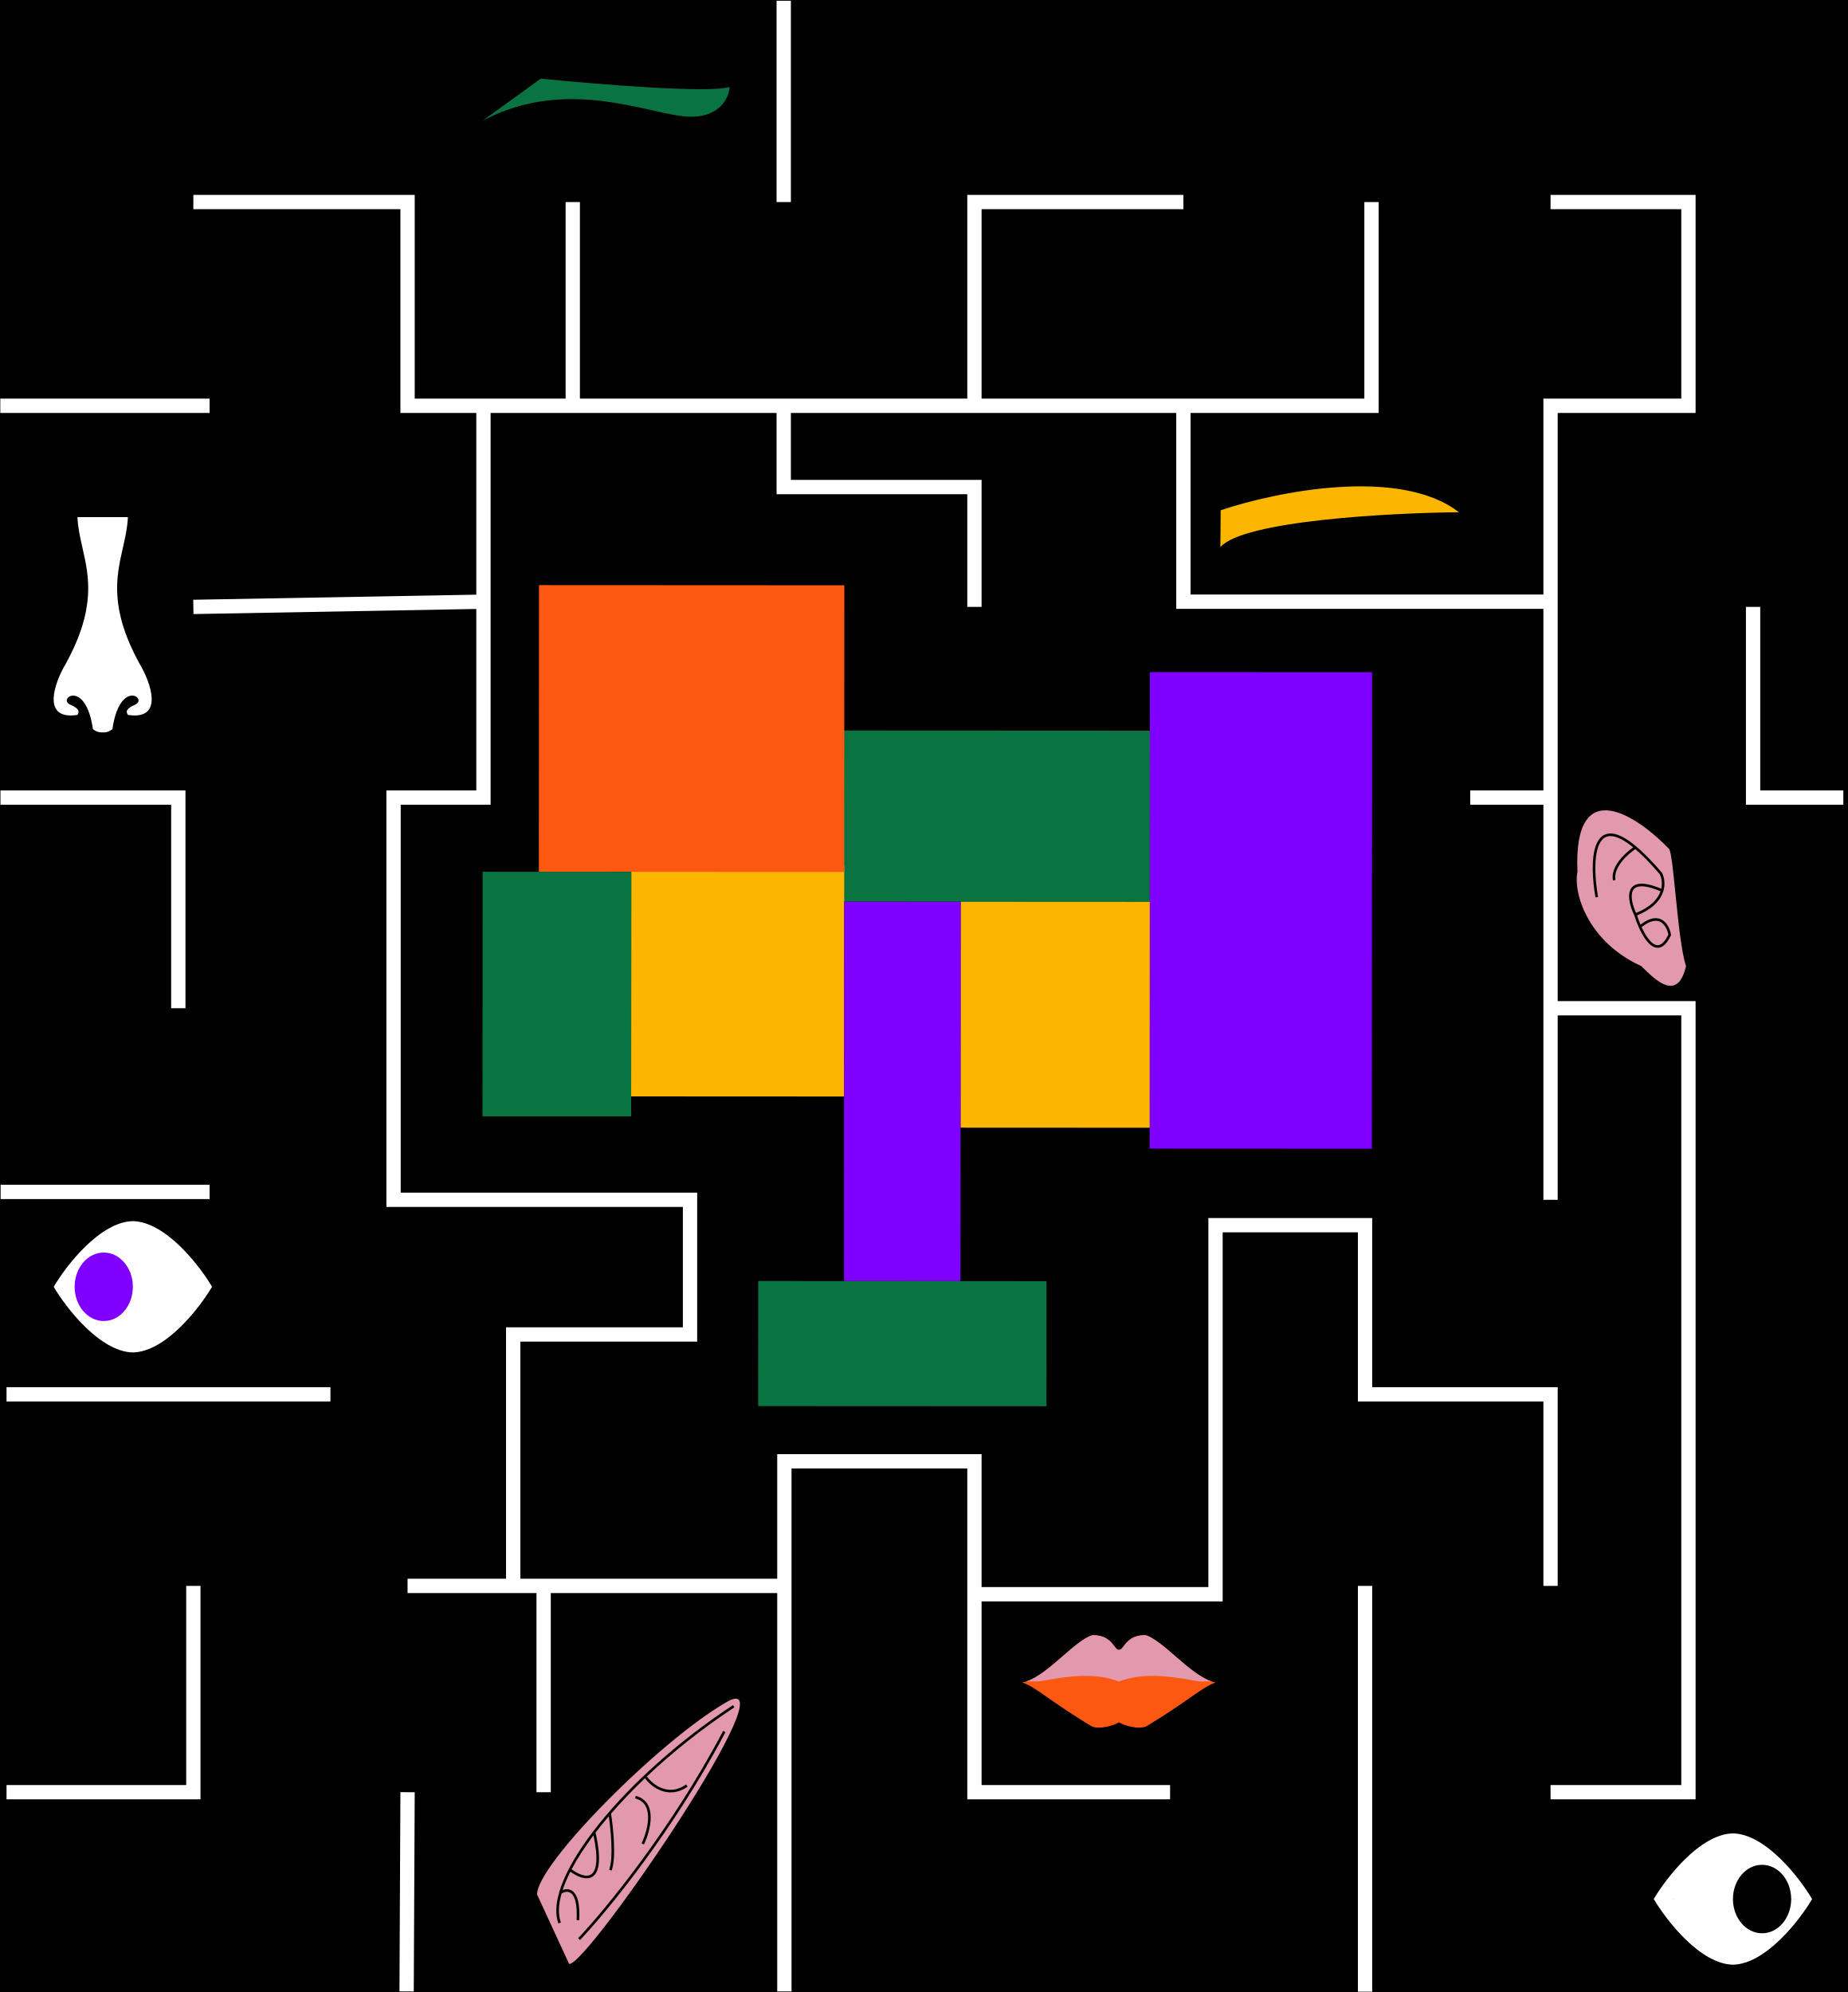
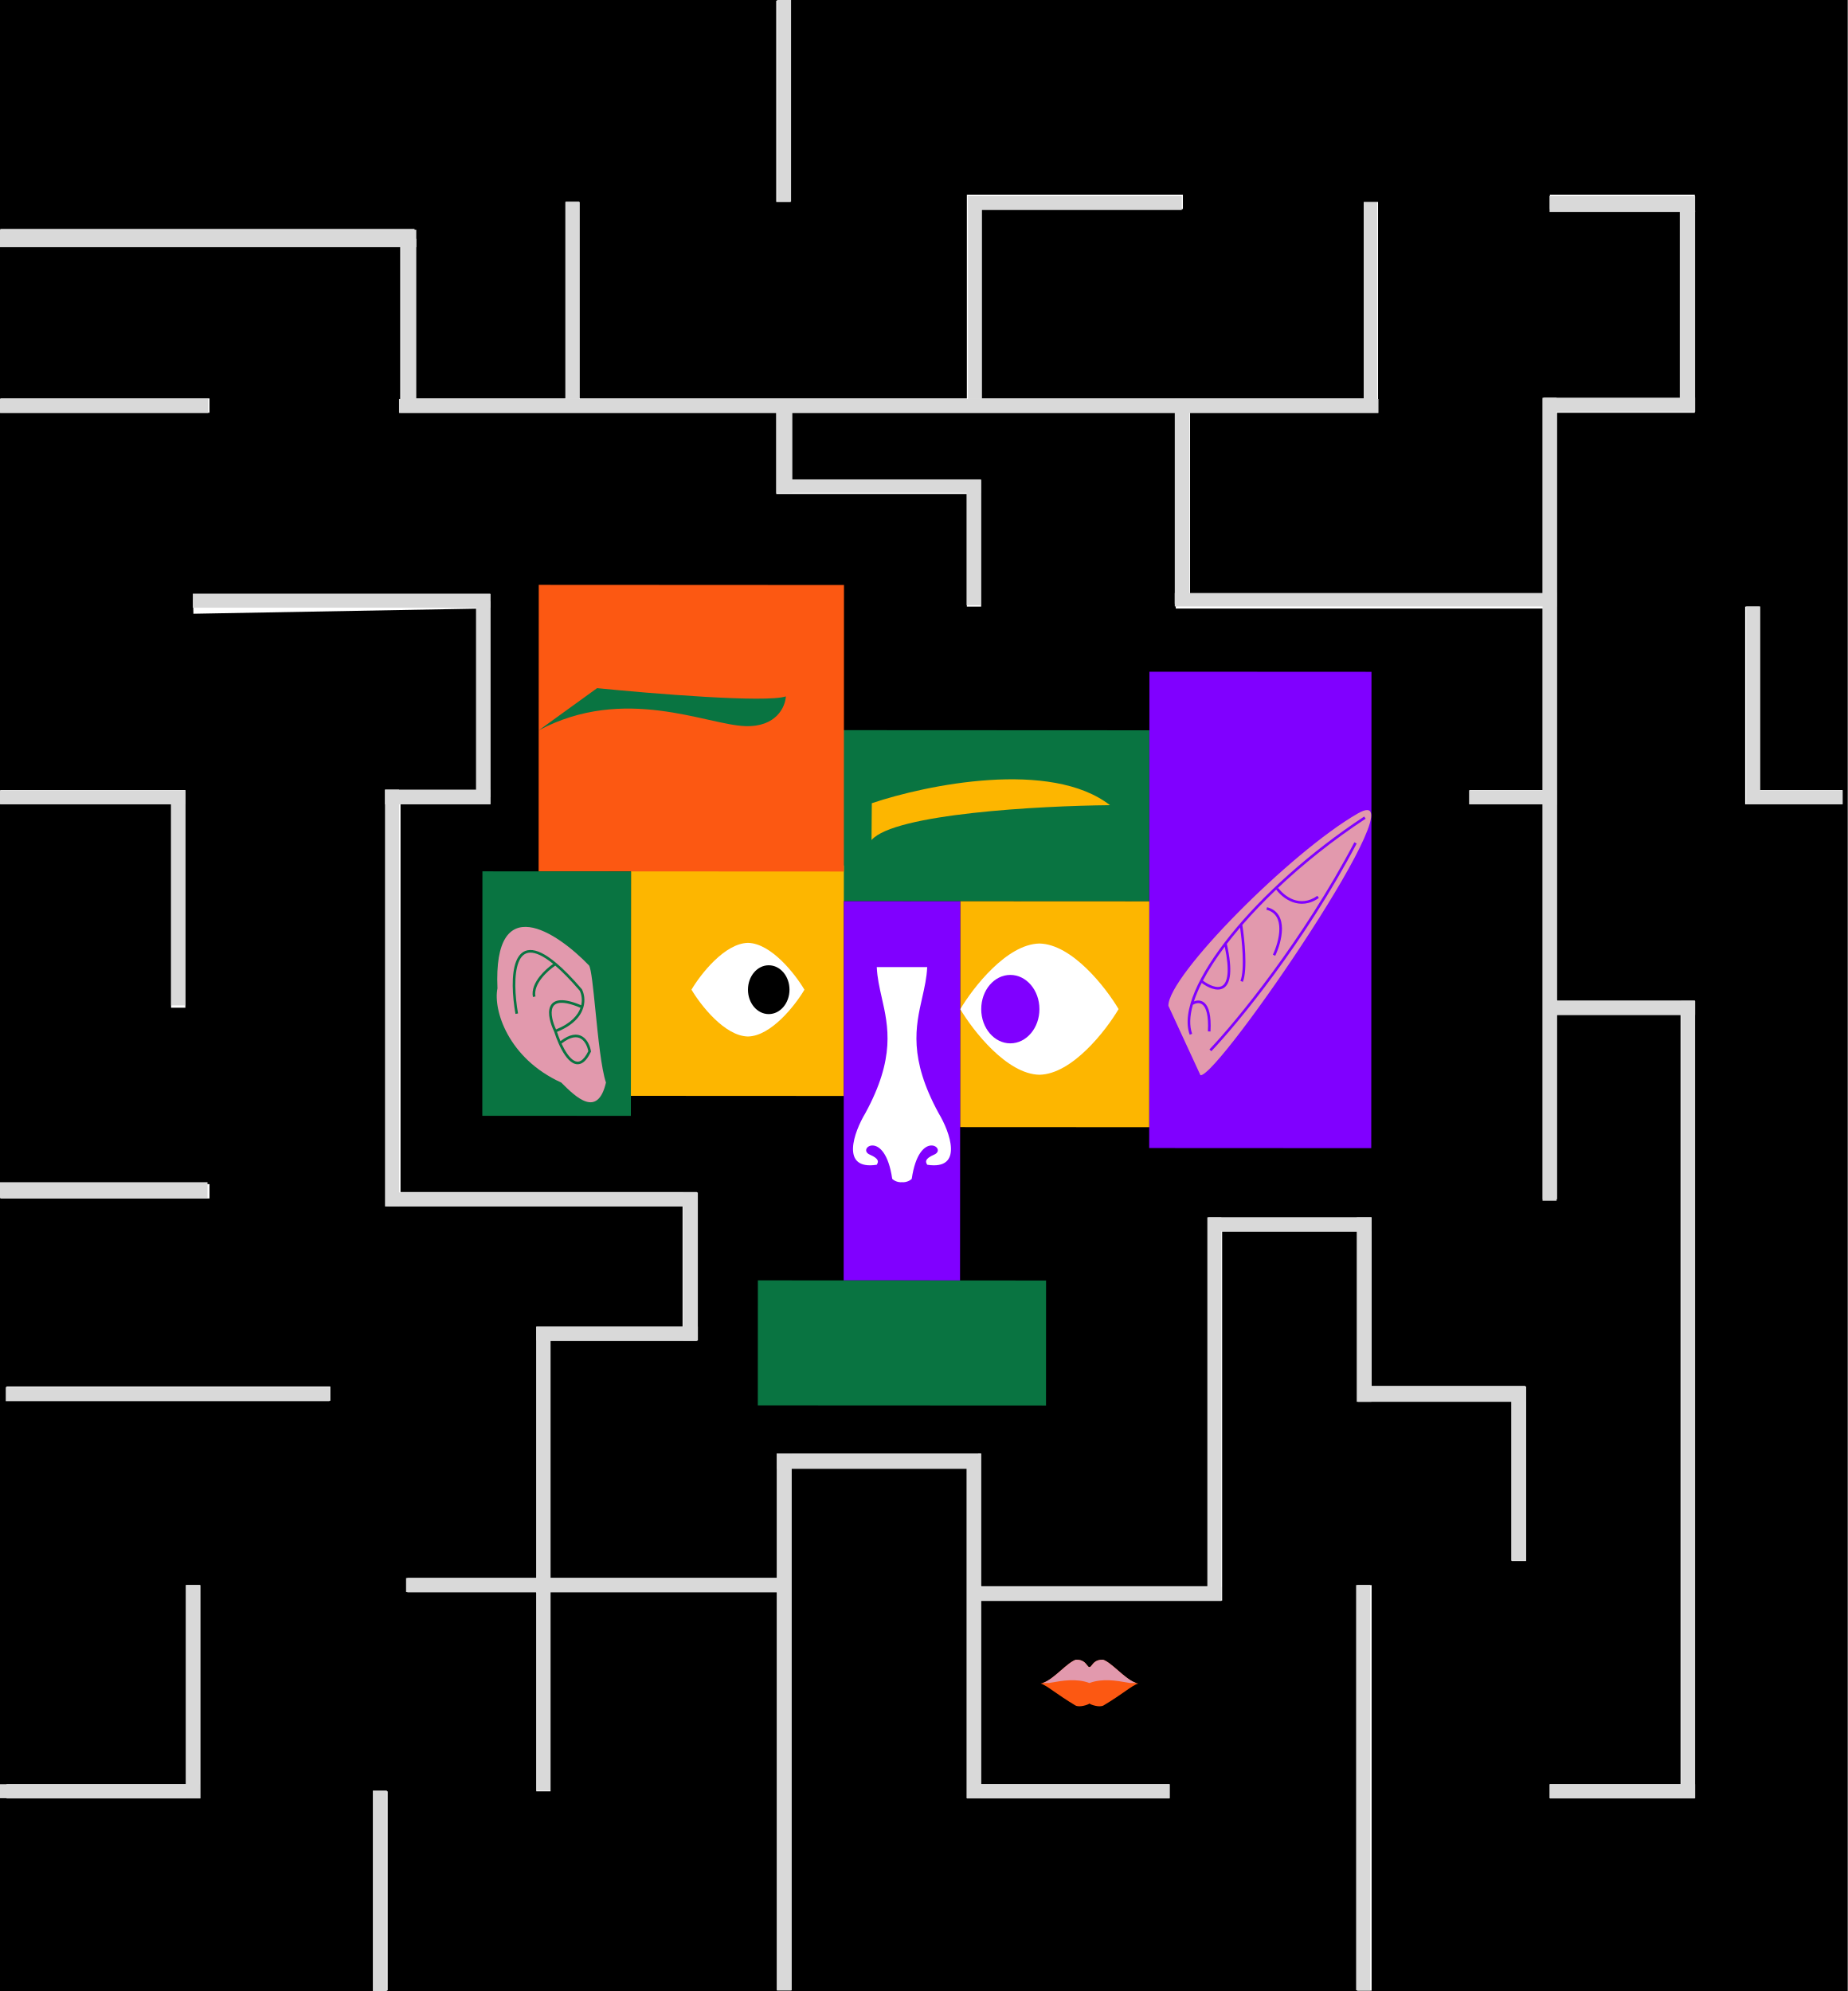
- <svg xmlns="http://www.w3.org/2000/svg" width="2892" height="3119" viewBox="0 0 2892 3119" fill="none">
-   <rect width="2894" height="3119" fill="black" />
-   <path class="path" d="M302.709 316.365H638.067V635.365H756.878M2147.18 316.365V635.365H1852.72M1525.54 635.365V316.365H1852.72M1525.54 635.365H1852.72M1525.54 635.365H1226.99M756.878 635.365H1226.99M756.878 635.365V942.098M756.878 635.365H896.706V316.365M756.878 942.098L302.709 950.278M756.878 942.098V1248.83H616.127V1578.65V1878.6H803.45H1080.29V2089.44H803.45V2483.13M0.674 1248.83H279.164V1578.65M517.337 2183.17H10.226M10.226 2806.16H302.709V2483.13M638.067 2806.16L636.588 3118.09M1228 3118.09V2483.13M1228 2483.13H851.098M1228 2483.13V2288.05H1525.54V2503.45M638.067 2483.13H851.098M851.098 2483.13V2806.16M1831.86 2806.16H1525.54V2503.45M2427.49 2483.13V2183.17H2137.08V1918.35H1902.98V2496.2H1525.54V2503.45M2137.08 3118.48V2483.13M2427.49 2806.16H2643.38V1578.65H2427.49V1878.6V1248.83M2427.49 1248.83H2301.71M2427.49 1248.83V942.098M2427.49 316.365H2643.38V635.365H2427.49V942.098M2427.49 942.098H1852.72V635.365M1226.99 635.365V762.624H1525.54V950.278M1226.99 316.365V1.199M2885.86 1248.83H2744.58V950.278M328.134 635.365H0.453M0.927 1866.24H328.134" stroke="white" stroke-width="22.396" />
-   <rect x="1304.48" y="1143.8" width="495.753" height="267.967" transform="rotate(0.0274576 1304.48 1143.8)" fill="#097441" />
-   <rect x="988.288" y="1355.68" width="333.403" height="361.018" transform="rotate(0.0274576 988.288 1355.68)" fill="#FDB600" />
-   <rect x="1799.92" y="1798.48" width="746.21" height="347.823" transform="rotate(-89.9725 1799.92 1798.48)" fill="#8000FF" />
-   <rect x="843.613" y="1365.03" width="448.841" height="478.068" transform="rotate(-89.9725 843.613 1365.03)" fill="#FC5812" />
-   <rect x="1503.95" y="1411.87" width="296.153" height="353.772" transform="rotate(0.0274576 1503.95 1411.87)" fill="#FDB600" />
-   <rect x="1321.66" y="1411.78" width="182.284" height="594.089" transform="rotate(0.0274576 1321.66 1411.78)" fill="#8000FF" />
-   <rect x="755.404" y="1747.94" width="382.951" height="232.697" transform="rotate(-89.9725 755.404 1747.94)" fill="#097441" />
-   <rect x="1187.02" y="2005.74" width="451.386" height="195.854" transform="rotate(0.0274576 1187.02 2005.74)" fill="#097441" />
-   <path fill-rule="evenodd" clip-rule="evenodd" d="M2589.07 2973.39C2609.11 2939.54 2661.97 2871.61 2713.1 2870.65C2764.23 2871.66 2817.02 2939.64 2837.02 2973.5L2589.07 2973.39ZM2589.08 2973.39C2609.08 3007.25 2661.87 3075.23 2713 3076.25C2764.13 3075.28 2816.99 3007.35 2837.02 2973.51L2589.08 2973.39Z" fill="white" />
-   <ellipse cx="2758.65" cy="2973.45" rx="45.579" ry="53.605" transform="rotate(0.0274576 2758.65 2973.45)" fill="black" />
-   <path fill-rule="evenodd" clip-rule="evenodd" d="M331.99 2014.75C311.954 1980.9 259.099 1912.97 207.968 1912.01C156.838 1913.02 104.048 1981 84.044 2014.87L331.99 2014.75ZM331.986 2014.75C311.982 2048.61 259.193 2116.59 208.063 2117.61C156.932 2116.64 104.077 2048.71 84.041 2014.87L331.986 2014.75Z" fill="white" />
-   <ellipse cx="45.579" cy="53.605" rx="45.579" ry="53.605" transform="matrix(-1 0.000479226 0.000479226 1 207.973 1961.18)" fill="#8000FF" />
-   <path fill-rule="evenodd" clip-rule="evenodd" d="M192.35 857.819C182.132 902.838 170.966 952.035 218.129 1038.58C235.731 1067.79 258.007 1128.28 200.232 1119.37C200.102 1119.1 199.954 1118.82 199.801 1118.52C198.017 1115.1 195.515 1110.31 211.216 1103.47C232.525 1094.19 187.671 1062.03 176.009 1141.47C173.885 1143.64 168.18 1147.29 160.738 1146.7C153.296 1147.29 147.591 1143.64 145.467 1141.47C133.805 1062.03 88.951 1094.19 110.26 1103.47C125.961 1110.31 123.459 1115.1 121.675 1118.52C121.522 1118.82 121.374 1119.1 121.244 1119.37C63.469 1128.28 85.746 1067.79 103.347 1038.58C150.51 952.035 139.344 902.838 129.126 857.819C125.481 841.759 121.957 826.231 121.244 809.728L157.404 809.728H200.232C199.52 826.231 195.995 841.759 192.35 857.819Z" fill="white" />
-   <g transform="translate(1600,2560)" id="maze-mouth" width="304" height="146" viewBox="0 0 304 146" fill="none">
-     <path fill-rule="evenodd" clip-rule="evenodd" d="M63.718 33.294C80.368 18.837 96.215 5.077 109.746 0.381C131.021 -0.28 139.185 10.407 144.526 17.398C147.219 20.923 149.195 23.509 151.771 23.225V23.207C151.793 23.211 151.815 23.214 151.837 23.217C151.878 23.212 151.92 23.206 151.962 23.199V23.233C154.539 23.517 156.514 20.931 159.207 17.406C164.548 10.415 172.713 -0.271 193.987 0.39C207.518 5.085 223.365 18.845 240.015 33.302C260.839 51.383 282.919 70.555 303.297 74.448C292.639 77.651 280.624 86.03 262.216 98.867C246.119 110.092 225.133 124.726 195.892 142.29C183.223 149.899 155.325 139.992 151.862 136.606C148.364 140 120.5 149.885 107.842 142.282C78.6 124.718 57.615 110.084 41.517 98.859C23.109 86.022 11.094 77.643 0.437 74.44C20.814 70.547 42.894 51.375 63.718 33.294Z" fill="#FC5812" />
-     <path fill-rule="evenodd" clip-rule="evenodd" d="M34.819 71.244C66.222 65.678 111.655 57.626 151.53 72.712L151.853 72.712H152.186C192.061 57.626 237.494 65.678 268.898 71.244L268.903 71.245C271.821 71.762 274.617 72.258 277.277 72.712H296.896C278.37 66.514 258.73 49.461 240.096 33.281L240.096 33.281C223.447 18.825 207.6 5.065 194.068 0.369C172.794 -0.292 164.63 10.395 159.289 17.386C156.533 20.993 154.529 23.616 151.864 23.188V23.187C151.862 23.187 151.86 23.187 151.858 23.188C151.856 23.187 151.854 23.187 151.853 23.187V23.188C149.187 23.616 147.183 20.992 144.427 17.385C139.087 10.395 130.922 -0.292 109.648 0.369C96.116 5.065 80.27 18.825 63.62 33.281L63.62 33.281C44.986 49.461 25.346 66.514 6.82 72.712H26.439C29.101 72.258 31.899 71.762 34.819 71.244Z" fill="#E299AD" />
+ <svg xmlns="http://www.w3.org/2000/svg" width="2894" height="3119" viewBox="0 0 2894 3119" fill="none">
+   <g clip-path="url(#clip0_1209_58)">
+     <rect width="2894" height="3119" fill="black" />
+     <path d="M0.453 370H638.067V635.365H756.878M2147.18 316.365V635.365H1852.72M1525.54 635.365V316.365H1852.72M1525.54 635.365H1852.72M1525.54 635.365H1226.99M756.878 635.365H1226.99M756.878 635.365H896.706V316.365M302.709 950.277L756.878 942.098V1248.83H616.127V1578.65V1878.6H803.45H1080.29V2089.44H851.098V2483.13M0.674 1248.83H279.164V1578.65M851.098 2483.13H1228M851.098 2483.13H638.067M851.098 2483.13V2806.16M517.337 2183.17H10.226M10.226 2806.16H302.709V2483.13M596 2806.16V3118.09M1228 3118.09V2483.13M1228 2483.13V2288.05H1525.54V2503.45M1831.86 2806.16H1525.54V2503.45M2379 2445.5V2183.17H2137.08V1918.35H1902.98V2496.2H1525.54V2503.45M2137.08 3118.48V2483.13M2427.49 2806.16H2643.38V1578.65H2427.49V1878.6V1248.83M2427.49 1248.83H2301.71M2427.49 1248.83V942.098M2427.49 316.365H2643.38V635.365H2427.49V942.098M2427.49 942.098H1852.72V635.365M1226.99 635.365V762.624H1525.54V950.277M1226.99 316.365V1.199M2885.86 1248.83H2744.58V950.277M328.134 635.365H0.453M0.927 1866.24H328.134" stroke="white" stroke-width="22.396" />
+     <rect x="1532" y="2486" width="381" height="22" fill="#D9D9D9" class="path" />
+     <rect x="1304.48" y="1143.8" width="495.753" height="267.967" transform="rotate(0.0274576 1304.48 1143.8)" fill="#097441" />
+     <rect x="988.289" y="1355.68" width="333.403" height="361.018" transform="rotate(0.0274576 988.289 1355.68)" fill="#FDB600" />
+     <rect x="1799.92" y="1798.48" width="746.21" height="347.823" transform="rotate(-89.9725 1799.92 1798.48)" fill="#8000FF" />
+     <rect x="843.613" y="1365.03" width="448.841" height="478.068" transform="rotate(-89.9725 843.613 1365.03)" fill="#FC5812" />
+     <rect x="1503.95" y="1411.87" width="296.153" height="353.772" transform="rotate(0.0274576 1503.95 1411.87)" fill="#FDB600" />
+     <rect x="1321.67" y="1411.78" width="182.284" height="594.089" transform="rotate(0.0274576 1321.67 1411.78)" fill="#8000FF" />
+     <rect x="755.406" y="1747.94" width="382.951" height="232.697" transform="rotate(-89.9725 755.406 1747.94)" fill="#097441" />
+     <rect x="1187.02" y="2005.74" width="451.386" height="195.854" transform="rotate(0.0274576 1187.02 2005.74)" fill="#097441" />
+     <path fill-rule="evenodd" clip-rule="evenodd" d="M1083.04 1550.34C1097.33 1526.2 1135.04 1477.73 1171.52 1477.04C1208 1477.77 1245.66 1526.27 1259.93 1550.43L1083.04 1550.34ZM1083.04 1550.34C1097.31 1574.5 1134.97 1623.01 1171.45 1623.73C1207.93 1623.04 1245.64 1574.58 1259.94 1550.43L1083.04 1550.34Z" fill="white" />
+     <ellipse cx="1204.02" cy="1550.39" rx="32.519" ry="38.245" transform="rotate(0.0274576 1204.02 1550.39)" fill="black" />
+     <path fill-rule="evenodd" clip-rule="evenodd" d="M1752 1580.8C1731.96 1546.96 1679.11 1479.03 1627.98 1478.06C1576.85 1479.07 1524.06 1547.06 1504.05 1580.92L1752 1580.8ZM1751.99 1580.8C1731.99 1614.66 1679.2 1682.64 1628.07 1683.66C1576.94 1682.69 1524.09 1614.76 1504.05 1580.92L1751.99 1580.8Z" fill="white" />
+     <ellipse cx="45.579" cy="53.605" rx="45.579" ry="53.605" transform="matrix(-1 0.000479226 0.000479226 1 1627.98 1527.23)" fill="#8000FF" />
+     <path fill-rule="evenodd" clip-rule="evenodd" d="M1444.34 1563.09C1434.13 1608.11 1422.96 1657.31 1470.12 1743.85C1487.72 1773.06 1510 1833.55 1452.23 1824.64C1452.1 1824.37 1451.95 1824.09 1451.8 1823.79C1450.01 1820.38 1447.51 1815.58 1463.21 1808.74C1484.52 1799.46 1439.67 1767.31 1428 1846.75C1425.88 1848.92 1420.17 1852.56 1412.73 1851.97C1405.29 1852.56 1399.58 1848.92 1397.46 1846.75C1385.8 1767.31 1340.95 1799.46 1362.25 1808.74C1377.96 1815.58 1375.45 1820.38 1373.67 1823.79C1373.52 1824.09 1373.37 1824.37 1373.24 1824.64C1315.46 1833.55 1337.74 1773.06 1355.34 1743.85C1402.5 1657.31 1391.34 1608.11 1381.12 1563.09C1377.48 1547.03 1373.95 1531.5 1373.24 1515L1409.4 1515H1452.23C1451.51 1531.5 1447.99 1547.03 1444.34 1563.09Z" fill="white" />
+     <path d="M1365 1316C1400.44 1274.7 1628.78 1262.35 1738.52 1261.34C1645.78 1189.44 1451.18 1229.34 1365.47 1258.28L1365 1316Z" fill="#FDB600" />
+     <path d="M935.211 1078L844 1143.98C978.289 1072.59 1106.65 1135.58 1167.46 1137.52C1216.11 1139.07 1229.99 1107.11 1230.86 1090.94C1200.32 1101.29 1021.04 1086.63 935.211 1078Z" fill="#097441" />
+     <path fill-rule="evenodd" clip-rule="evenodd" d="M1830 1575.69C1828.9 1529.06 2021.78 1334.44 2126.76 1274.28C2231.75 1214.12 1908.13 1688.2 1880.2 1684.41L1830 1575.69ZM1869.98 1568.75C1871.49 1564.1 1873.3 1559.3 1875.39 1554.36C1877.39 1549.64 1879.64 1544.8 1882.13 1539.87C1887.08 1543.49 1892.76 1546.76 1898.38 1548.61C1904.68 1550.69 1911.3 1551.1 1916.67 1547.68C1922.07 1544.25 1925.59 1537.36 1926.62 1526.35C1927.66 1515.38 1926.28 1499.92 1921.52 1478.67C1924.36 1474.96 1927.3 1471.22 1930.32 1467.47C1934.16 1462.69 1938.15 1457.88 1942.27 1453.05C1943.85 1463.93 1945.56 1479.23 1946.23 1494.21C1946.62 1502.75 1946.66 1511.16 1946.15 1518.56C1945.64 1526 1944.58 1532.28 1942.84 1536.65L1946.64 1538.16C1948.61 1533.19 1949.71 1526.41 1950.23 1518.84C1950.75 1511.23 1950.71 1502.66 1950.32 1494.03C1949.56 1477.2 1947.51 1460 1945.79 1448.96C1961.67 1430.66 1979.48 1412.05 1998.88 1393.56C2003.67 1400.2 2012.68 1408.77 2024.33 1413.07C2036.13 1417.44 2050.55 1417.36 2065.7 1406.68L2063.34 1403.34C2049.37 1413.2 2036.37 1413.17 2025.74 1409.24C2015 1405.26 2006.57 1397.25 2002.14 1391.1L1999.34 1393.12C2039.99 1354.42 2087.58 1316.27 2138.93 1282.53L2136.68 1279.11C2051.98 1334.77 1977.41 1402.43 1927.14 1464.91C1902 1496.14 1882.88 1526.14 1871.62 1552.76C1860.39 1579.32 1856.84 1602.85 1863.37 1620.91L1867.22 1619.52C1862.78 1607.26 1863.3 1591.88 1868.34 1574.13C1872.97 1571.26 1879.15 1569.93 1883.89 1574.21C1886.37 1576.45 1888.73 1580.42 1890.28 1587.11C1891.83 1593.8 1892.55 1603.06 1891.87 1615.69L1895.95 1615.91C1896.64 1603.05 1895.93 1593.38 1894.26 1586.19C1892.6 1579.01 1889.94 1574.17 1886.63 1571.17C1881.32 1566.38 1874.99 1566.79 1869.98 1568.75ZM1918.28 1482.96C1904.37 1501.5 1892.83 1519.41 1884.03 1536.19C1888.88 1539.8 1894.37 1542.99 1899.66 1544.73C1905.45 1546.64 1910.6 1546.7 1914.48 1544.23C1918.34 1541.78 1921.57 1536.41 1922.55 1525.96C1923.47 1516.17 1922.38 1502.25 1918.28 1482.96ZM2124.92 1321.38C2043.64 1475.82 1939.29 1602.66 1897.22 1646.84L1894.26 1644.02C1936.11 1600.07 2040.22 1473.53 2121.3 1319.47L2124.92 1321.38ZM2007.88 1455.1C2007.86 1470.17 2002.36 1486.69 1997.33 1497.31L1993.63 1495.55C1998.52 1485.24 2003.78 1469.33 2003.79 1455.1C2003.8 1448 2002.5 1441.47 1999.36 1436.27C1996.26 1431.14 1991.26 1427.13 1983.5 1425.16L1984.51 1421.2C1993.24 1423.42 1999.17 1428.05 2002.86 1434.16C2006.51 1440.21 2007.88 1447.55 2007.88 1455.1Z" fill="#E299AD" />
+     <path fill-rule="evenodd" clip-rule="evenodd" d="M922.658 1512.51C871.943 1459.76 772.239 1393.07 779.141 1548.36C772.24 1581.72 795.544 1657.93 879.059 1695.89C902.353 1719.19 935.991 1751.8 949.105 1695.89C941.794 1674.41 936.829 1625.03 932.58 1582.78C929.09 1548.07 926.083 1518.18 922.658 1512.51ZM807.342 1588.34C804.902 1574.41 803.176 1558.91 803.042 1544.39C802.909 1529.91 804.355 1516.21 808.388 1505.99C812.443 1495.71 819.323 1488.54 830.093 1488.23C840.524 1487.94 853.974 1494.15 871.171 1508.59C882.643 1518.22 895.919 1531.62 911.251 1549.51L911.411 1549.7L911.523 1549.92C914.841 1556.48 916.977 1566.9 913.67 1578.18C909.716 1591.67 898.103 1606.02 872.383 1616.48C873.878 1621.08 875.712 1626.05 877.82 1630.99C892.627 1619.55 903.919 1618.75 912.053 1623.71C920.235 1628.69 924.253 1639 925.566 1646.67L925.675 1647.31L925.395 1647.9C921.11 1656.86 916.574 1662.51 911.772 1665.25C906.797 1668.1 901.808 1667.68 897.228 1665.17C892.768 1662.73 888.668 1658.32 885.019 1653.07C881.346 1647.79 878.015 1641.49 875.147 1635.08C872.251 1628.6 869.808 1621.96 867.951 1616.05C865.061 1610.05 862.399 1602.97 860.991 1596.09C859.586 1589.23 859.368 1582.26 861.757 1576.78C862.97 1574 864.854 1571.62 867.553 1569.88C870.238 1568.15 873.618 1567.13 877.726 1566.9C885.486 1566.46 896.099 1568.79 910.33 1574.79C912.409 1565.61 910.611 1557.3 907.983 1551.98C893.334 1534.9 880.649 1522.04 869.704 1512.7C863.529 1516.86 855.103 1523.84 848.514 1532.18C841.418 1541.16 836.767 1551.3 838.661 1561.04L834.648 1561.82C832.41 1550.31 837.966 1538.93 845.307 1529.65C851.864 1521.35 860.1 1514.39 866.442 1509.98C850.474 1496.98 838.69 1492.08 830.209 1492.32C821.701 1492.56 815.915 1498.05 812.191 1507.49C808.445 1516.98 806.998 1530.06 807.13 1544.35C807.261 1558.6 808.957 1573.87 811.368 1587.64L807.342 1588.34ZM864.996 1595.27C866.199 1601.15 868.401 1607.28 870.885 1612.68C894.556 1603.04 905.203 1590.3 909.199 1578.75C894.959 1572.7 884.885 1570.59 877.959 1570.98C874.391 1571.18 871.733 1572.05 869.766 1573.32C867.811 1574.58 866.427 1576.3 865.503 1578.42C863.618 1582.74 863.651 1588.7 864.996 1595.27ZM909.926 1627.2C903.757 1623.44 894.105 1623.29 879.527 1634.84C882.173 1640.6 885.16 1646.11 888.375 1650.74C891.878 1655.78 895.541 1659.59 899.19 1661.58C902.718 1663.51 906.183 1663.74 909.744 1661.7C913.391 1659.62 917.371 1655.03 921.422 1646.73C920.079 1639.61 916.405 1631.15 909.926 1627.2Z" fill="#E299AD" />
+     <rect x="2427" y="307" width="228" height="25" fill="#D9D9D9" class="path" />
+     <rect x="2631" y="330" width="24" height="315" fill="#D9D9D9" class="path" />
+     <rect x="2418" y="623" width="237" height="22" fill="#D9D9D9" class="path" />
+     <rect x="2416" y="623" width="22" height="1258" fill="#D9D9D9" class="path" />
+     <rect x="2301" y="1238" width="137" height="22" fill="#D9D9D9" class="path" />
+     <rect x="2735" y="950" width="22" height="310" fill="#D9D9D9" class="path" />
+     <rect x="2756" y="1238" width="130" height="22" fill="#D9D9D9" class="path" />
+     <rect x="2437" y="1568" width="218" height="22" fill="#D9D9D9" class="path" />
+     <rect x="2633" y="1568" width="22" height="1249" fill="#D9D9D9" class="path" />
+     <rect x="2427" y="2795" width="228" height="22" fill="#D9D9D9" class="path" />
+     <rect x="2367" y="2174" width="22" height="271" fill="#D9D9D9" class="path" />
+     <rect x="2127" y="2171" width="262" height="25" fill="#D9D9D9" class="path" />
+     <rect x="2125" y="1907" width="23" height="289" fill="#D9D9D9" class="path" />
+     <rect x="1893" y="1907" width="255" height="22" fill="#D9D9D9" class="path" />
+     <rect x="1891" y="1907" width="22" height="598" fill="#D9D9D9" class="path" />
+     <rect x="2124" y="2483" width="22" height="635" fill="#D9D9D9" class="path" />
+     <rect x="1516" y="2795" width="316" height="22" fill="#D9D9D9" class="path" />
+     <rect x="1514" y="2278" width="22" height="539" fill="#D9D9D9" class="path" />
+     <rect x="1217" y="2277" width="315" height="24" fill="#D9D9D9" class="path" />
+     <rect x="1217" y="2277" width="23" height="841" fill="#D9D9D9" class="path" />
+     <rect x="584" y="2805" width="22" height="314" fill="#D9D9D9" class="path" />
+     <rect x="636" y="2472" width="592" height="22" fill="#D9D9D9" class="path" />
+     <rect x="841" y="2082" width="21" height="723" fill="#D9D9D9" class="path" />
+     <rect x="840" y="2078" width="253" height="22" fill="#D9D9D9" class="path" />
+     <rect x="1070" y="1868" width="23" height="232" fill="#D9D9D9" class="path" />
+     <rect x="609" y="1868" width="482" height="22" fill="#D9D9D9" class="path" />
+     <rect x="291" y="2483" width="22" height="334" fill="#D9D9D9" class="path" />
+     <rect y="2795" width="313" height="22" fill="#D9D9D9" class="path" />
+     <rect x="9" y="2173" width="507" height="22" fill="#D9D9D9" class="path" />
+     <rect x="-13" y="1852" width="338" height="25" fill="#D9D9D9" class="path" />
+     <rect x="268" y="1240" width="22" height="335" fill="#D9D9D9" class="path" />
+     <rect y="1238" width="290" height="22" fill="#D9D9D9" class="path" />
+     <rect x="603" y="1237" width="22" height="653" fill="#D9D9D9" class="path" />
+     <rect x="603" y="1237" width="165" height="23" fill="#D9D9D9" class="path" />
+     <rect x="302" y="930" width="466" height="22" fill="#D9D9D9" class="path" />
+     <rect x="746" y="942" width="22" height="307" fill="#D9D9D9" class="path" />
+     <rect x="2136" y="317" width="21" height="328" fill="#D9D9D9" class="path" />
+     <rect x="1840" y="929" width="598" height="21" fill="#D9D9D9" class="path" />
+     <rect x="1840" y="625" width="23" height="321" fill="#D9D9D9" class="path" />
+     <rect x="625" y="625" width="1534" height="22" fill="#D9D9D9" class="path" />
+     <rect x="1514" y="754" width="22" height="194" fill="#D9D9D9" class="path" />
+     <rect x="1217" y="751" width="319" height="21" fill="#D9D9D9" class="path" />
+     <rect x="1216" y="636" width="25" height="136" fill="#D9D9D9" class="path" />
+     <rect x="1217" y="-6" width="22" height="322" fill="#D9D9D9" class="path" />
+     <rect x="1516" y="307" width="335" height="22" fill="#D9D9D9" class="path" />
+     <rect x="1516" y="307" width="22" height="318" fill="#D9D9D9" class="path" />
+     <rect x="886" y="316" width="21" height="309" fill="#D9D9D9" class="path" />
+     <rect y="360" width="652" height="27" fill="#D9D9D9" class="path" />
+     <rect x="628" y="374" width="24" height="265" fill="#D9D9D9" class="path" />
+     <rect y="625" width="326" height="22" fill="#D9D9D9" class="path" />
+     <g transform="translate(1630,2600)" id="maze-mouth">
+       <path fill-rule="evenodd" clip-rule="evenodd" d="M31.913 16.619C40.309 9.328 48.301 2.389 55.124 0.021C65.853 -0.312 69.97 5.077 72.664 8.602C74.022 10.38 75.018 11.684 76.317 11.541V11.532C76.328 11.534 76.34 11.535 76.351 11.537C76.372 11.534 76.393 11.531 76.414 11.528V11.545C77.713 11.688 78.709 10.384 80.067 8.606C82.76 5.081 86.878 -0.308 97.606 0.025C104.43 2.393 112.421 9.332 120.818 16.623C131.319 25.741 142.454 35.41 152.731 37.373C147.356 38.988 141.297 43.213 132.014 49.687C123.896 55.348 113.313 62.727 98.567 71.585C92.178 75.422 78.111 70.427 76.363 68.719C74.598 70.43 60.547 75.415 54.164 71.581C39.418 62.724 28.835 55.344 20.717 49.683C11.434 43.209 5.375 38.984 0 37.369C10.276 35.406 21.411 25.737 31.913 16.619Z" fill="#FC5812" />
+       <path fill-rule="evenodd" clip-rule="evenodd" d="M17.342 35.757C33.179 32.95 56.091 28.889 76.2 36.497H76.368V36.497H76.529C96.638 28.889 119.549 32.95 135.386 35.757C136.858 36.018 138.269 36.268 139.611 36.497H149.505C140.163 33.371 130.259 24.772 120.862 16.612L120.861 16.612C112.465 9.322 104.474 2.383 97.65 0.015C86.921 -0.319 82.804 5.071 80.111 8.596C78.722 10.414 77.711 11.737 76.368 11.523V11.521C76.367 11.522 76.365 11.522 76.364 11.522C76.363 11.522 76.362 11.522 76.361 11.521V11.523C75.017 11.737 74.007 10.414 72.618 8.596C69.924 5.071 65.807 -0.319 55.078 0.015C48.255 2.383 40.263 9.322 31.867 16.612C22.47 24.772 12.565 33.372 3.223 36.497H13.116C14.458 36.268 15.87 36.018 17.342 35.757L17.342 35.757Z" fill="#E299AD" />
+     </g>
  </g>
-   <path d="M1910.58 856.704C1946.02 815.407 2174.36 803.06 2284.1 802.049C2191.36 730.151 1996.76 770.048 1911.05 798.984L1910.58 856.704Z" fill="#FDB600" />
-   <path d="M846.615 123.155L755.403 189.135C889.693 117.741 1018.05 180.731 1078.86 182.672C1127.51 184.224 1141.4 152.266 1142.26 136.093C1111.73 146.443 932.44 131.781 846.615 123.155Z" fill="#097441" />
-   <path fill-rule="evenodd" clip-rule="evenodd" d="M840.845 2966.41C839.736 2919.78 1032.62 2725.16 1137.6 2665C1242.59 2604.84 918.971 3078.92 891.038 3075.13L840.845 2966.41ZM880.819 2959.47C882.333 2954.82 884.139 2950.02 886.229 2945.07C888.225 2940.36 890.475 2935.52 892.97 2930.59C897.924 2934.21 903.598 2937.48 909.218 2939.33C915.518 2941.41 922.136 2941.82 927.515 2938.4C932.913 2934.97 936.426 2928.08 937.463 2917.06C938.495 2906.09 937.12 2890.64 932.363 2869.39C935.203 2865.68 938.137 2861.94 941.16 2858.19C945.003 2853.41 948.99 2848.6 953.114 2843.77C954.687 2854.65 956.403 2869.95 957.075 2884.93C957.458 2893.47 957.5 2901.87 956.99 2909.28C956.478 2916.72 955.418 2923 953.677 2927.37L957.475 2928.88C959.452 2923.91 960.547 2917.13 961.068 2909.56C961.592 2901.95 961.545 2893.38 961.158 2884.75C960.404 2867.92 958.35 2850.72 956.634 2839.68C972.512 2821.38 990.323 2802.77 1009.72 2784.28C1014.51 2790.91 1023.52 2799.49 1035.17 2803.79C1046.97 2808.15 1061.39 2808.08 1076.54 2797.4L1074.18 2794.06C1060.21 2803.91 1047.21 2803.88 1036.58 2799.96C1025.84 2795.98 1017.41 2787.97 1012.98 2781.82L1010.18 2783.84C1050.83 2745.14 1098.42 2706.99 1149.77 2673.25L1147.52 2669.83C1062.82 2725.49 988.252 2793.15 937.975 2855.62C912.84 2886.86 893.724 2916.86 882.465 2943.48C871.234 2970.03 867.675 2993.57 874.214 3011.63L878.057 3010.24C873.62 2997.98 874.143 2982.6 879.181 2964.84C883.809 2961.98 889.986 2960.65 894.726 2964.93C897.211 2967.17 899.567 2971.14 901.121 2977.83C902.673 2984.52 903.389 2993.78 902.711 3006.41L906.793 3006.63C907.483 2993.77 906.771 2984.1 905.103 2976.91C903.436 2969.73 900.779 2964.89 897.465 2961.89C892.156 2957.1 885.826 2957.51 880.819 2959.47ZM929.115 2873.68C915.211 2892.22 903.668 2910.12 894.866 2926.91C899.715 2930.51 905.21 2933.7 910.498 2935.45C916.285 2937.36 921.442 2937.42 925.321 2934.95C929.181 2932.5 932.409 2927.13 933.393 2916.68C934.315 2906.89 933.223 2892.97 929.115 2873.68ZM1135.76 2712.1C1054.48 2866.53 950.131 2993.38 908.056 3037.55L905.096 3034.74C946.952 2990.79 1051.06 2864.25 1132.14 2710.19L1135.76 2712.1ZM1018.72 2845.82C1018.7 2860.88 1013.2 2877.41 1008.17 2888.02L1004.47 2886.27C1009.36 2875.96 1014.62 2860.05 1014.63 2845.82C1014.64 2838.71 1013.34 2832.19 1010.2 2826.99C1007.1 2821.85 1002.1 2817.85 994.339 2815.88L995.345 2811.92C1004.08 2814.14 1010.01 2818.77 1013.7 2824.88C1017.35 2830.93 1018.72 2838.27 1018.72 2845.82Z" fill="#E299AD" />
-   <path fill-rule="evenodd" clip-rule="evenodd" d="M2613.17 1329.3C2562.45 1276.54 2462.75 1209.85 2469.65 1365.15C2462.75 1398.51 2486.06 1474.72 2569.57 1512.68C2592.86 1535.98 2626.5 1568.59 2639.62 1512.68C2632.31 1491.19 2627.34 1441.82 2623.09 1399.57C2619.6 1364.86 2616.6 1334.96 2613.17 1329.3ZM2497.85 1405.13C2495.41 1391.2 2493.69 1375.7 2493.55 1361.17C2493.42 1346.7 2494.87 1333 2498.9 1322.78C2502.95 1312.5 2509.83 1305.33 2520.61 1305.02C2531.04 1304.72 2544.49 1310.94 2561.68 1325.38C2573.15 1335 2586.43 1348.41 2601.76 1366.3L2601.92 1366.48L2602.03 1366.7C2605.35 1373.26 2607.49 1383.68 2604.18 1394.97C2600.23 1408.46 2588.62 1422.8 2562.89 1433.27C2564.39 1437.87 2566.22 1442.84 2568.33 1447.77C2583.14 1436.34 2594.43 1435.54 2602.56 1440.49C2610.75 1445.48 2614.76 1455.79 2616.08 1463.46L2616.19 1464.1L2615.91 1464.69C2611.62 1473.65 2607.09 1479.3 2602.28 1482.04C2597.31 1484.88 2592.32 1484.46 2587.74 1481.96C2583.28 1479.52 2579.18 1475.11 2575.53 1469.86C2571.86 1464.58 2568.53 1458.28 2565.66 1451.87C2562.76 1445.39 2560.32 1438.75 2558.46 1432.83C2555.57 1426.84 2552.91 1419.76 2551.5 1412.88C2550.1 1406.01 2549.88 1399.04 2552.27 1393.57C2553.48 1390.79 2555.37 1388.41 2558.06 1386.67C2560.75 1384.94 2564.13 1383.92 2568.24 1383.69C2576 1383.24 2586.61 1385.58 2600.84 1391.57C2602.92 1382.4 2601.12 1374.09 2598.5 1368.77C2583.85 1351.69 2571.16 1338.82 2560.22 1329.49C2554.04 1333.65 2545.62 1340.63 2539.03 1348.97C2531.93 1357.95 2527.28 1368.09 2529.17 1377.83L2525.16 1378.61C2522.92 1367.1 2528.48 1355.72 2535.82 1346.43C2542.38 1338.14 2550.61 1331.17 2556.95 1326.77C2540.99 1313.77 2529.2 1308.87 2520.72 1309.11C2512.21 1309.35 2506.43 1314.84 2502.7 1324.28C2498.96 1333.77 2497.51 1346.85 2497.64 1361.14C2497.77 1375.39 2499.47 1390.66 2501.88 1404.43L2497.85 1405.13ZM2555.51 1412.06C2556.71 1417.94 2558.91 1424.06 2561.4 1429.47C2585.07 1419.82 2595.71 1407.09 2599.71 1395.53C2585.47 1389.49 2575.4 1387.37 2568.47 1387.77C2564.9 1387.97 2562.25 1388.84 2560.28 1390.1C2558.32 1391.36 2556.94 1393.09 2556.01 1395.21C2554.13 1399.52 2554.16 1405.49 2555.51 1412.06ZM2600.44 1443.99C2594.27 1440.23 2584.62 1440.07 2570.04 1451.63C2572.68 1457.38 2575.67 1462.9 2578.89 1467.52C2582.39 1472.56 2586.05 1476.38 2589.7 1478.37C2593.23 1480.3 2596.69 1480.53 2600.26 1478.49C2603.9 1476.41 2607.88 1471.82 2611.93 1463.51C2610.59 1456.4 2606.92 1447.93 2600.44 1443.99Z" fill="#E299AD" />
+   <defs>
+     <clipPath id="clip0_1209_58">
+       <rect width="2894" height="3119" fill="white" />
+     </clipPath>
+   </defs>
</svg>
